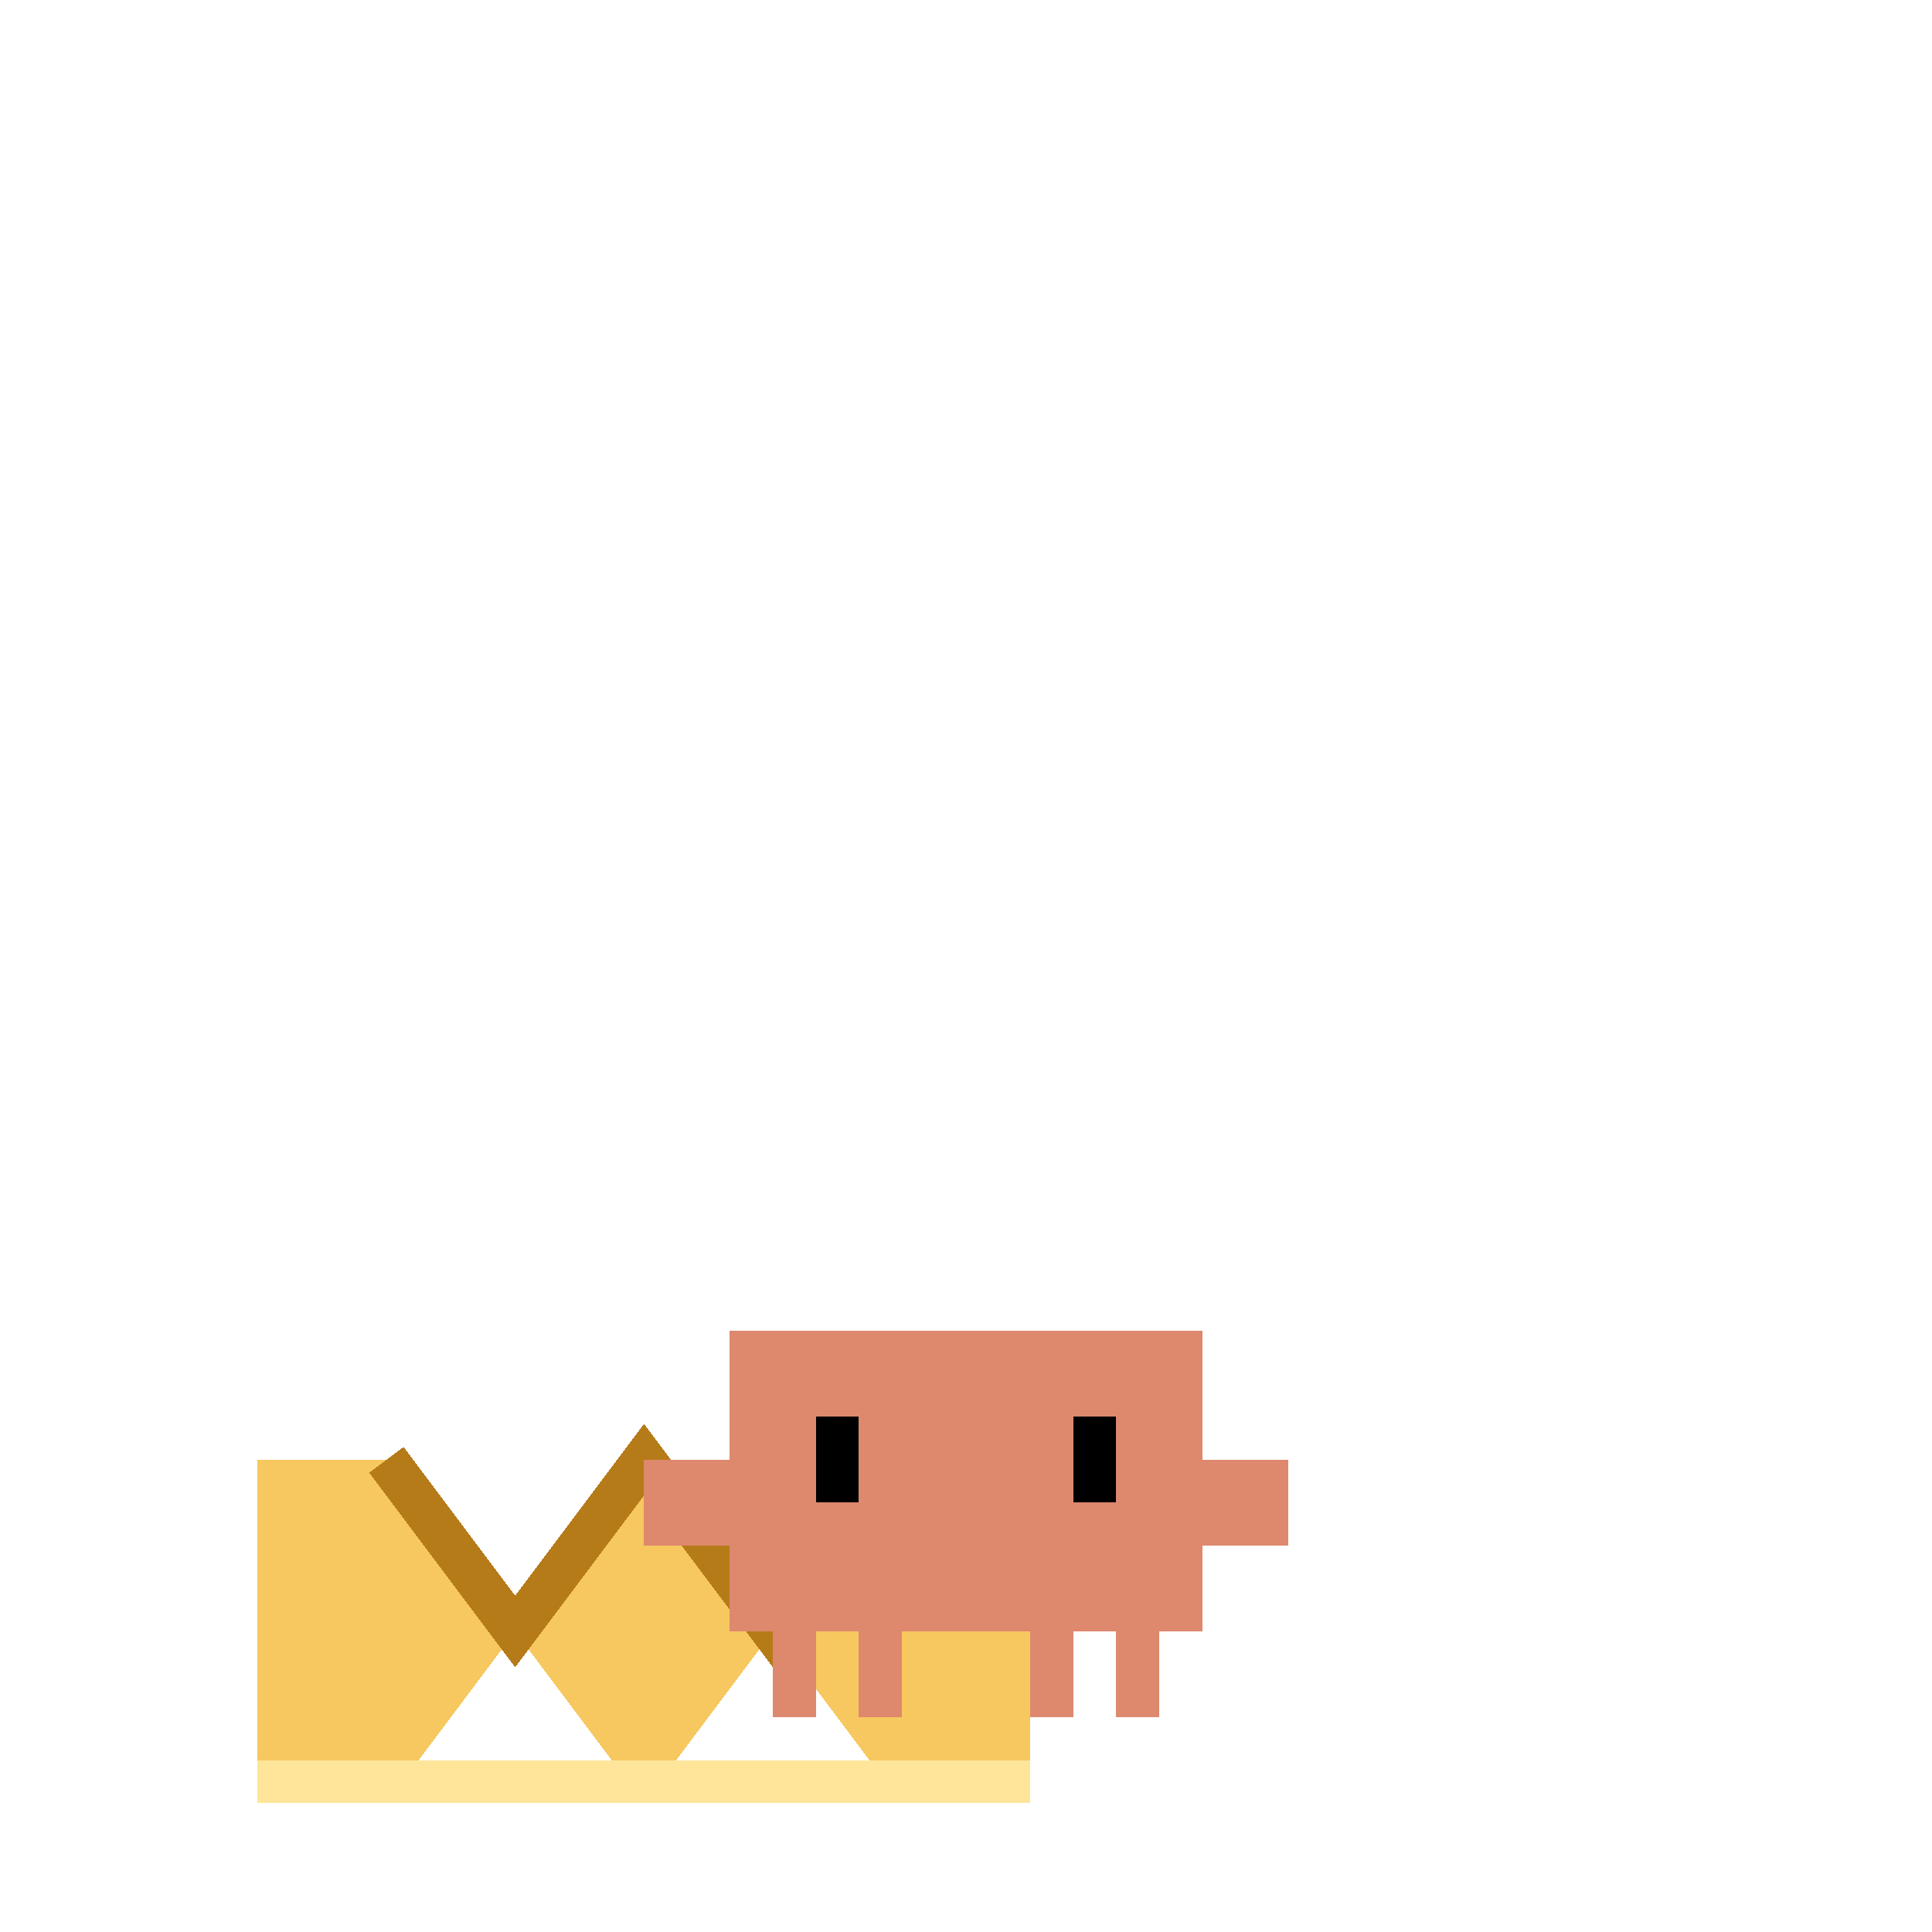
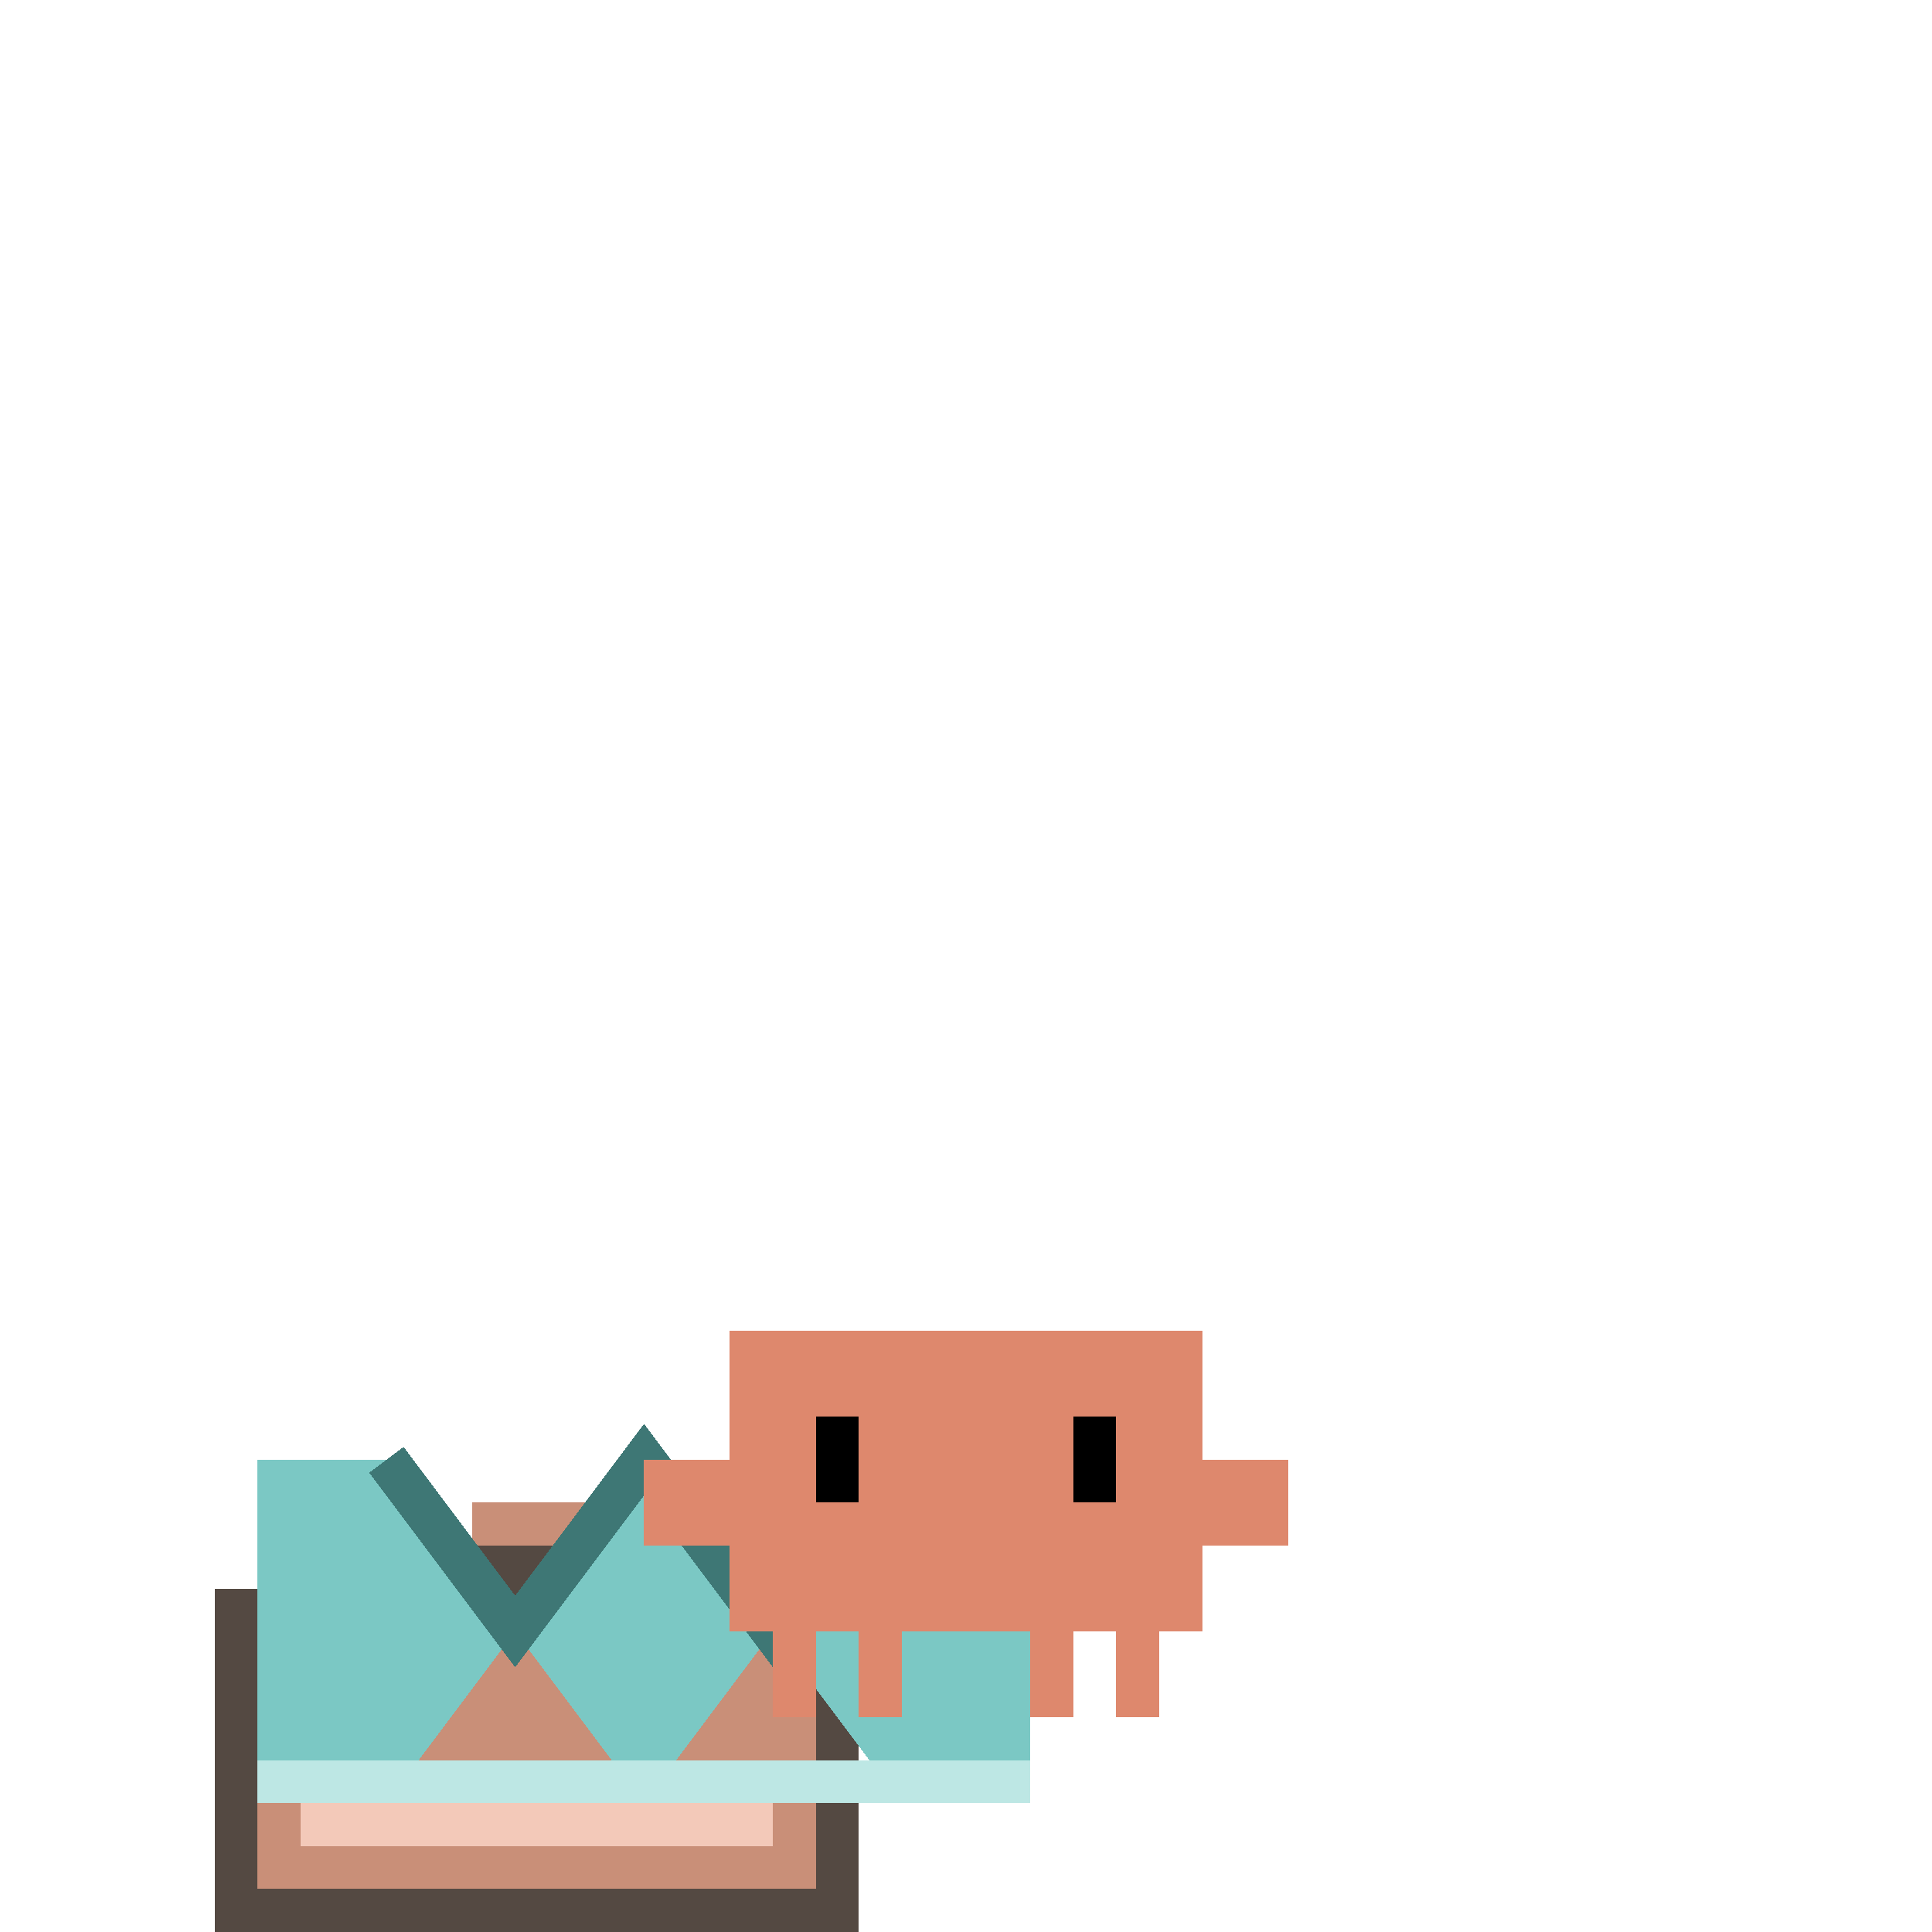
<svg xmlns="http://www.w3.org/2000/svg" class="state-compacting" viewBox="-15 -25 45 45" width="500" height="500" shape-rendering="crispEdges">
+   <g class="suitcase">
+     <path d="M-10 12H5V20H-10Z" fill="#544942" />
+     <path d="M-9 13H4V19H-9Z" fill="#C98F78" />
+     <rect x="-5" y="11" width="5" height="2" fill="#544942" />
+     <rect x="-4" y="10" width="3" height="1" fill="#C98F78" />
+     <rect x="-8" y="17" width="11" height="1" fill="#F3C9B9" />
+   </g>
  <g class="accordion motion">
-     <path d="M-9 9H-6L-3 13L0 9L3 13L6 9L9 13V17H6L3 13L0 17L-3 13L-6 17H-9Z" fill="#F6C85F" />
-     <path d="M-6 9L-3 13L0 9L3 13L6 9" fill="none" stroke="#B67B19" stroke-width="1" />
-     <rect x="-9" y="16" width="18" height="1" fill="#FFE59A" />
+     <path d="M-9 9H-6L-3 13L0 9L3 13L6 9L9 13V17H6L3 13L0 17L-3 13L-6 17H-9Z" fill="#7BC8C4" />
+     <path d="M-6 9L-3 13L0 9L3 13L6 9" fill="none" stroke="#3E7775" stroke-width="1" />
+     <rect x="-9" y="16" width="18" height="1" fill="#BDE7E4" />
  </g>
  <g class="actor motion">
    <g fill="#DE886D">
      <rect id="outer-left-leg" x="3" y="13" width="1" height="2" />
      <rect id="inner-left-leg" x="5" y="13" width="1" height="2" />
      <rect id="inner-right-leg" x="9" y="13" width="1" height="2" />
      <rect id="outer-right-leg" x="11" y="13" width="1" height="2" />
      <rect id="torso" x="2" y="6" width="11" height="7" />
      <g class="left-claw motion">
        <rect id="left-arm" x="0" y="9" width="2" height="2" />
      </g>
      <g class="right-claw motion">
        <rect id="right-arm" x="13" y="9" width="2" height="2" />
      </g>
    </g>
    <g class="eyes motion blink" fill="#000">
      <rect id="left-eye" x="4" y="8" width="1" height="2" />
      <rect id="right-eye" x="10" y="8" width="1" height="2" />
    </g>
  </g>
</svg>
